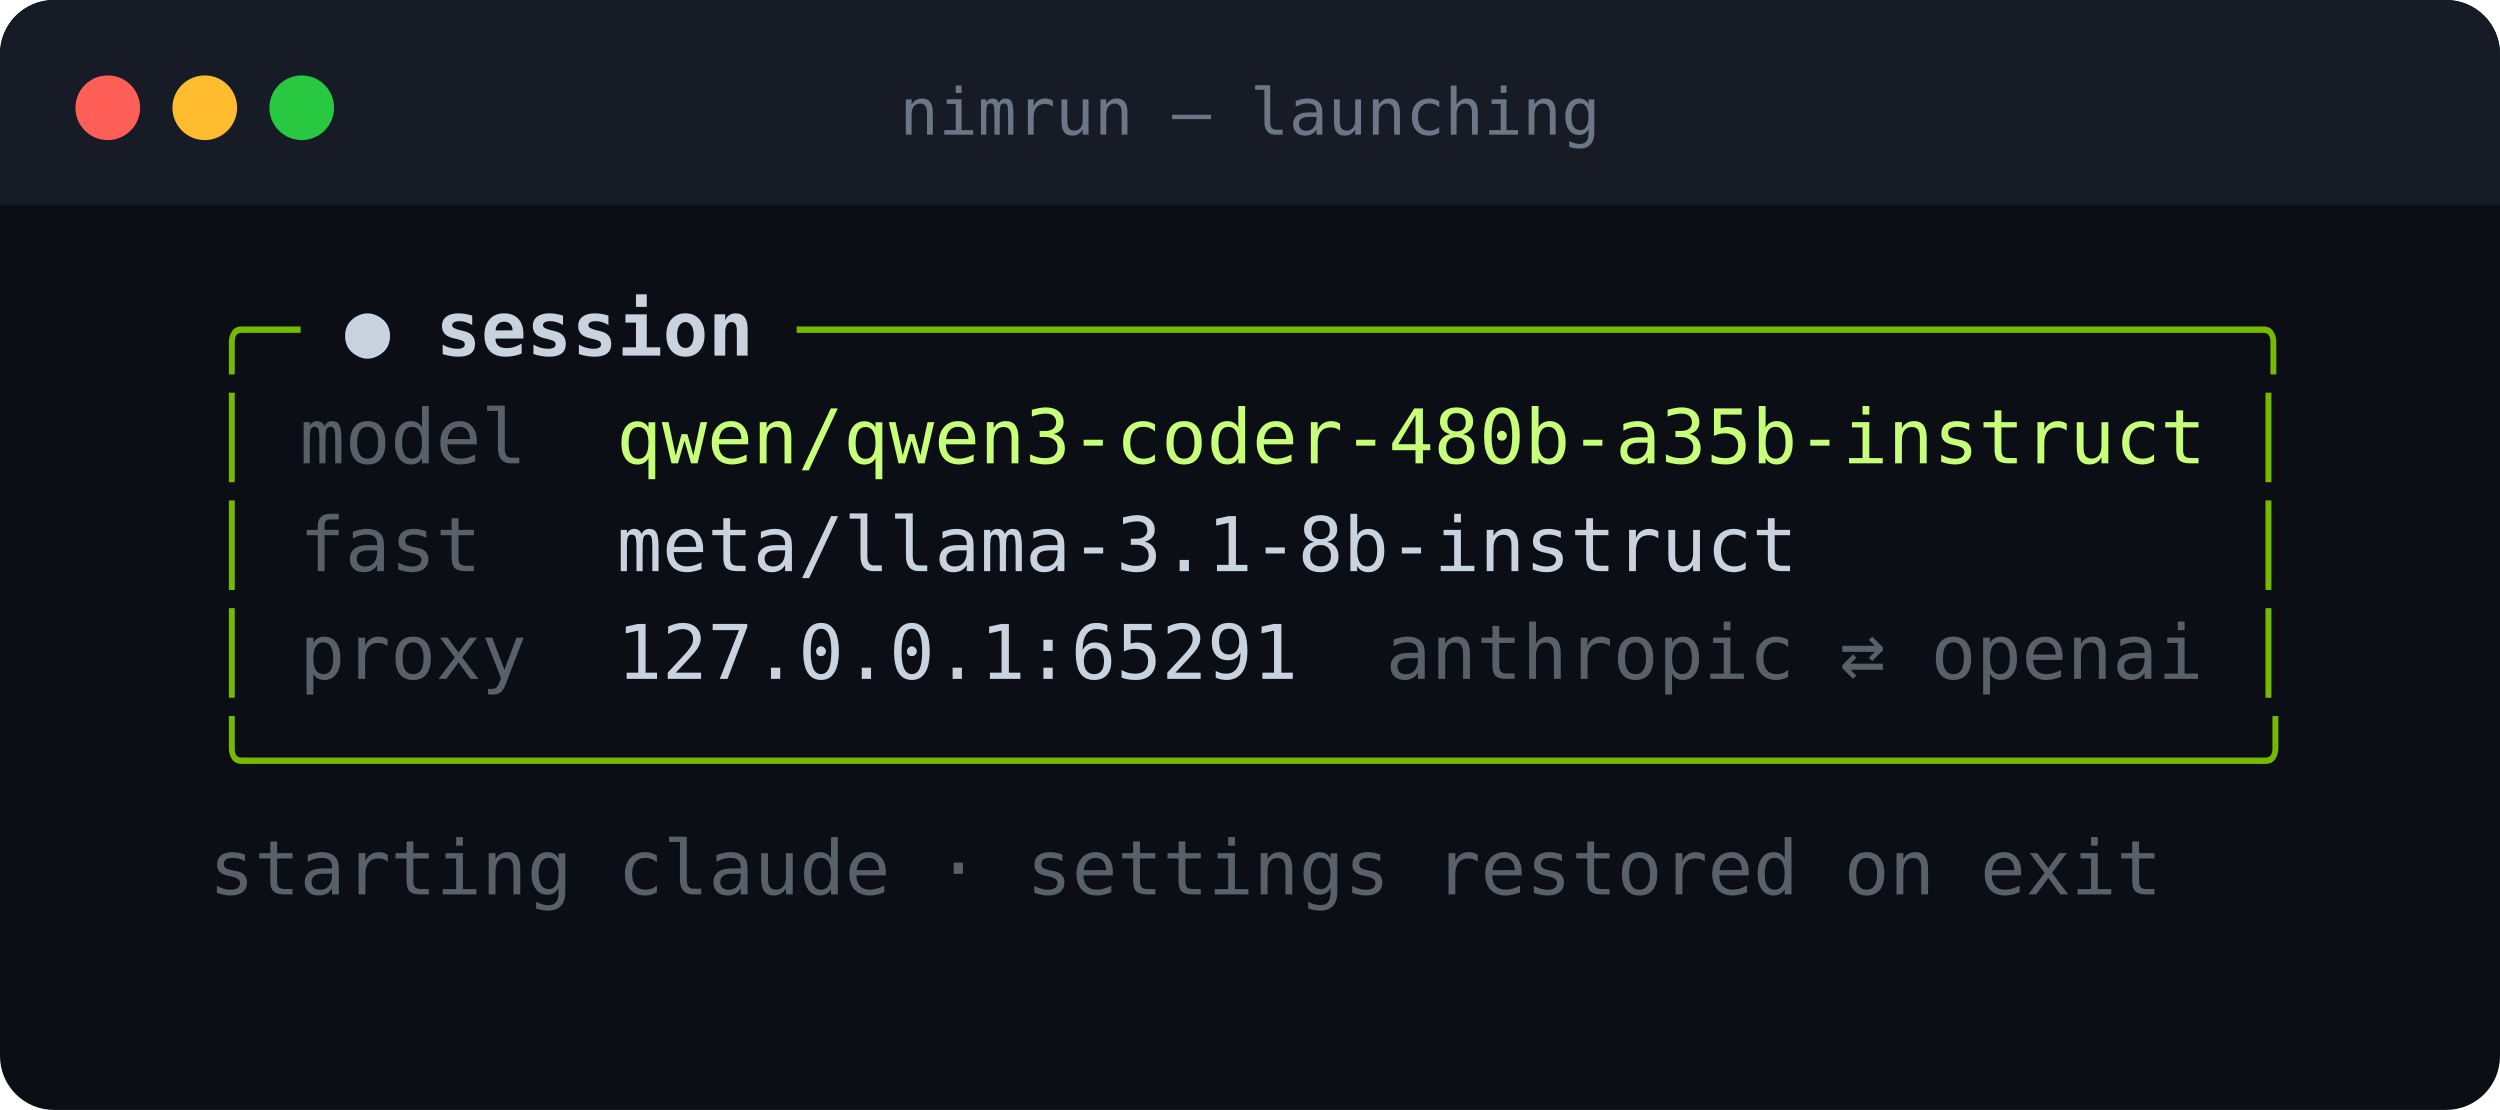
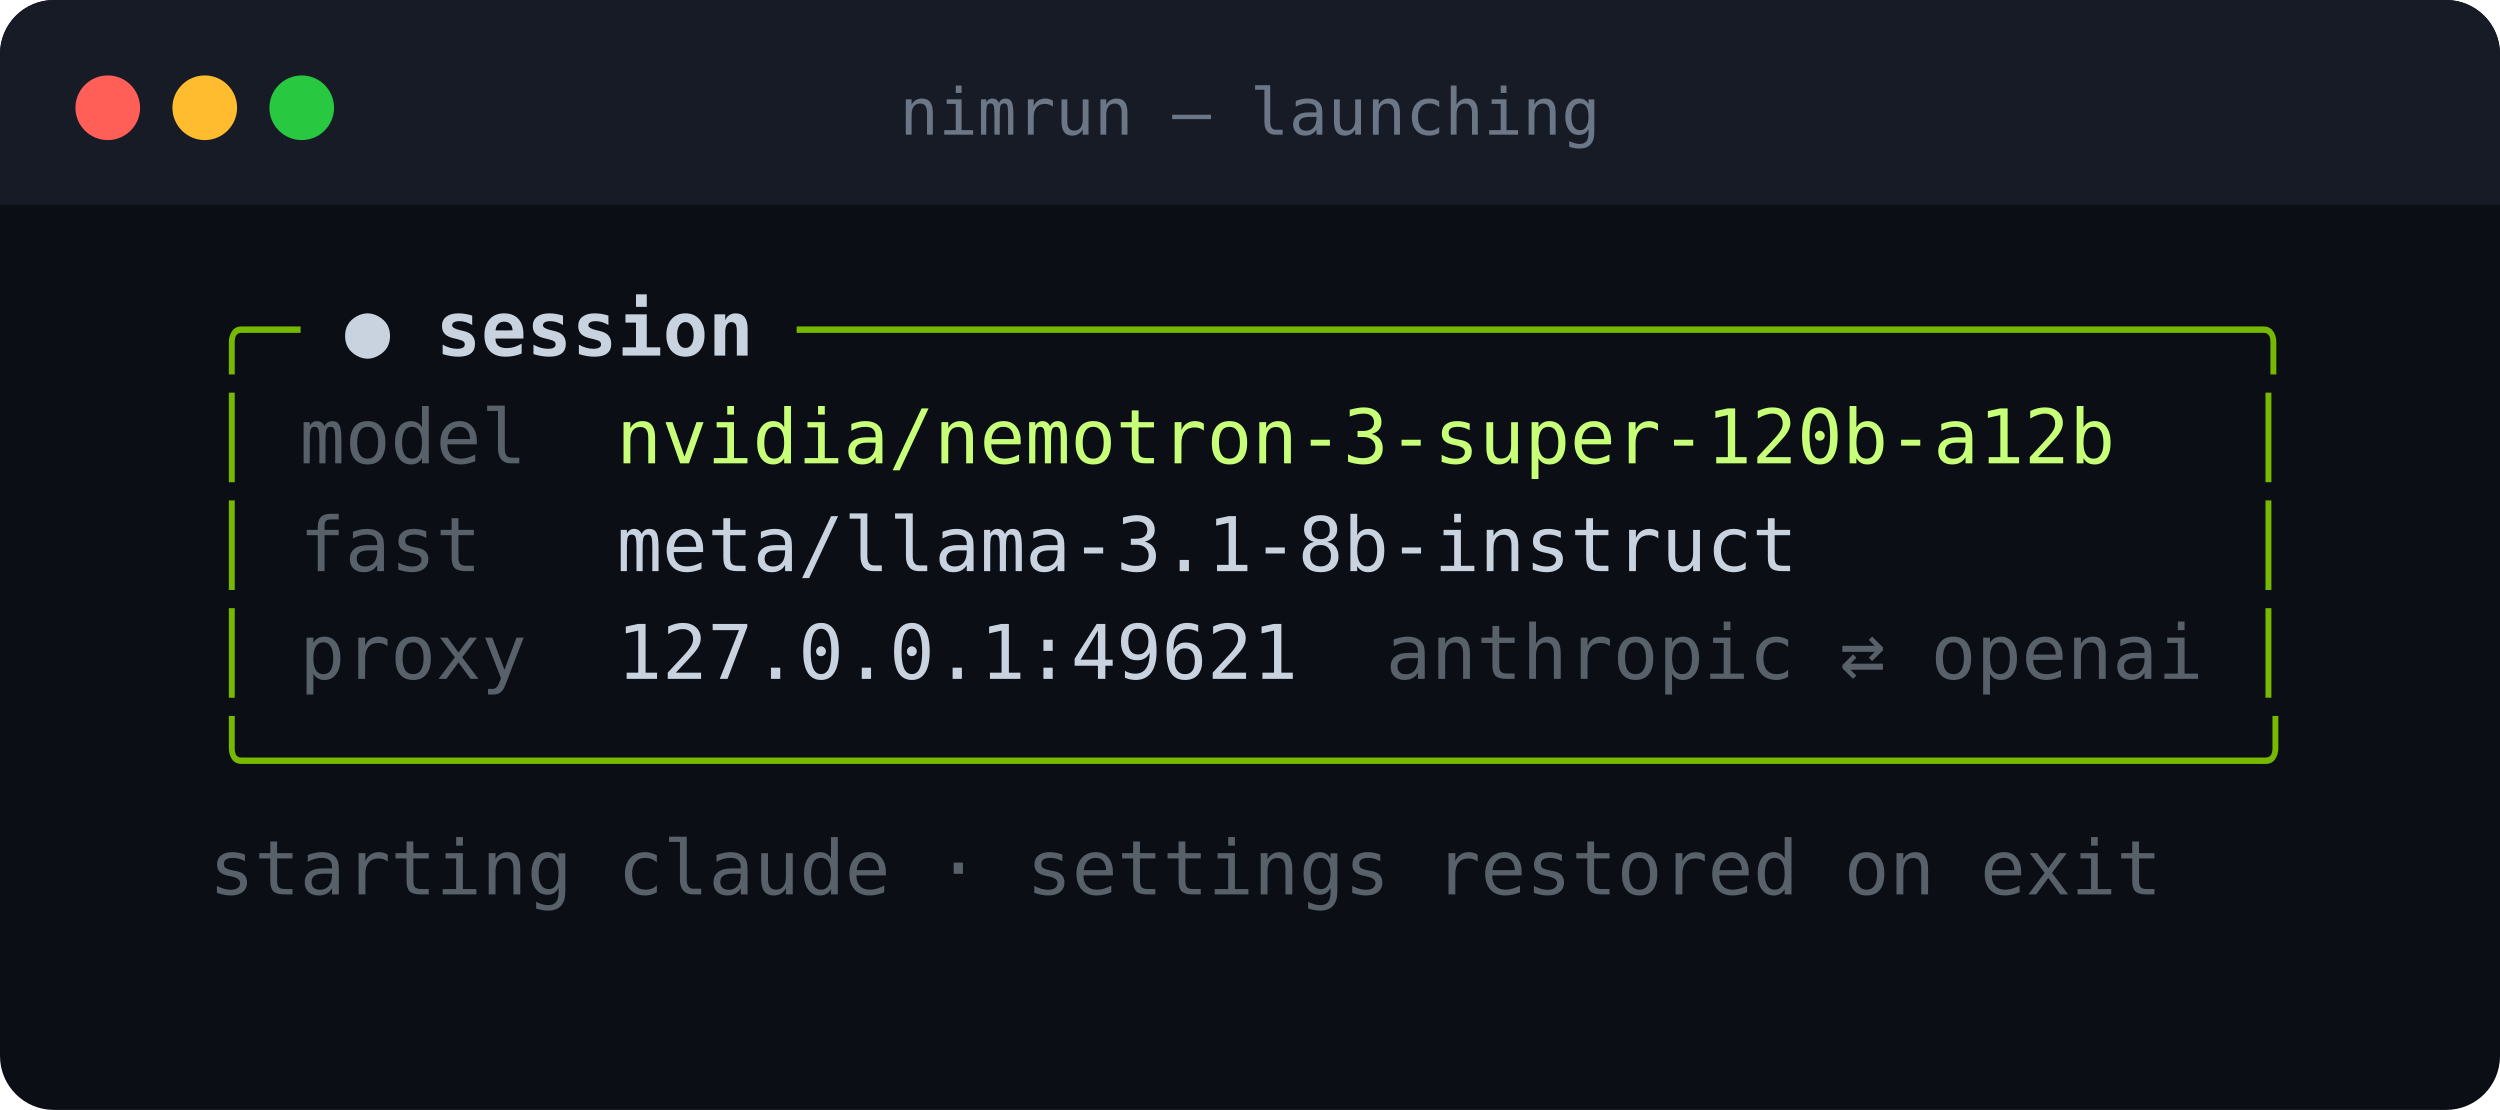
<svg xmlns="http://www.w3.org/2000/svg" width="464" height="206" viewBox="0 0 464 206" font-family="ui-monospace, 'SF Mono', SFMono-Regular, Menlo, Consolas, 'DejaVu Sans Mono', monospace" font-size="14">
  <rect width="464" height="206" rx="10" fill="#0b0e14" />
  <path d="M0 10a10 10 0 0 1 10-10h444a10 10 0 0 1 10 10v28H0z" fill="#161b26" />
  <circle cx="20" cy="20" r="6" fill="#ff5f57" />
  <circle cx="38" cy="20" r="6" fill="#febc2e" />
  <circle cx="56" cy="20" r="6" fill="#28c840" />
  <text x="232" y="25" fill="#6b7686" font-size="12" text-anchor="middle">nimrun — launching</text>
  <text x="38.8" y="66" fill="rgb(118,185,0)" textLength="16.80" lengthAdjust="spacing" xml:space="preserve">╭─</text>
  <text x="64.0" y="66" fill="#c9d3e0" font-weight="700" textLength="75.60" lengthAdjust="spacing" xml:space="preserve">● session</text>
  <text x="148.0" y="66" fill="rgb(118,185,0)" textLength="277.20" lengthAdjust="spacing" xml:space="preserve">────────────────────────────────╮</text>
  <text x="38.8" y="86" fill="rgb(118,185,0)" textLength="8.40" lengthAdjust="spacing" xml:space="preserve">│</text>
  <text x="55.6" y="86" fill="rgb(88,96,106)" textLength="42.00" lengthAdjust="spacing" xml:space="preserve">model</text>
-   <text x="114.4" y="86" fill="rgb(200,255,120)" textLength="294.00" lengthAdjust="spacing" xml:space="preserve">qwen/qwen3-coder-480b-a35b-instruct</text>
+   <text x="114.4" y="86" fill="rgb(200,255,120)" textLength="277.20" lengthAdjust="spacing" xml:space="preserve">nvidia/nemotron-3-super-120b-a12b</text>
  <text x="416.8" y="86" fill="rgb(118,185,0)" textLength="8.40" lengthAdjust="spacing" xml:space="preserve">│</text>
  <text x="38.8" y="106" fill="rgb(118,185,0)" textLength="8.40" lengthAdjust="spacing" xml:space="preserve">│</text>
  <text x="55.6" y="106" fill="rgb(88,96,106)" textLength="42.00" lengthAdjust="spacing" xml:space="preserve">fast </text>
  <text x="97.6" y="106" fill="#c9d3e0" textLength="319.20" lengthAdjust="spacing" xml:space="preserve">  meta/llama-3.1-8b-instruct          </text>
  <text x="416.8" y="106" fill="rgb(118,185,0)" textLength="8.40" lengthAdjust="spacing" xml:space="preserve">│</text>
  <text x="38.8" y="126" fill="rgb(118,185,0)" textLength="8.40" lengthAdjust="spacing" xml:space="preserve">│</text>
  <text x="55.6" y="126" fill="rgb(88,96,106)" textLength="42.00" lengthAdjust="spacing" xml:space="preserve">proxy</text>
-   <text x="97.6" y="126" fill="#c9d3e0" textLength="159.60" lengthAdjust="spacing" xml:space="preserve">  127.0.0.1:65291  </text>
+   <text x="97.6" y="126" fill="#c9d3e0" textLength="159.60" lengthAdjust="spacing" xml:space="preserve">  127.0.0.1:49621  </text>
  <text x="257.2" y="126" fill="rgb(88,96,106)" textLength="151.20" lengthAdjust="spacing" xml:space="preserve">anthropic ⇄ openai</text>
  <text x="416.8" y="126" fill="rgb(118,185,0)" textLength="8.40" lengthAdjust="spacing" xml:space="preserve">│</text>
  <text x="38.8" y="146" fill="rgb(118,185,0)" textLength="386.40" lengthAdjust="spacing" xml:space="preserve">╰────────────────────────────────────────────╯</text>
  <text x="38.8" y="166" fill="rgb(88,96,106)" textLength="361.20" lengthAdjust="spacing" xml:space="preserve">starting claude · settings restored on exit</text>
</svg>
